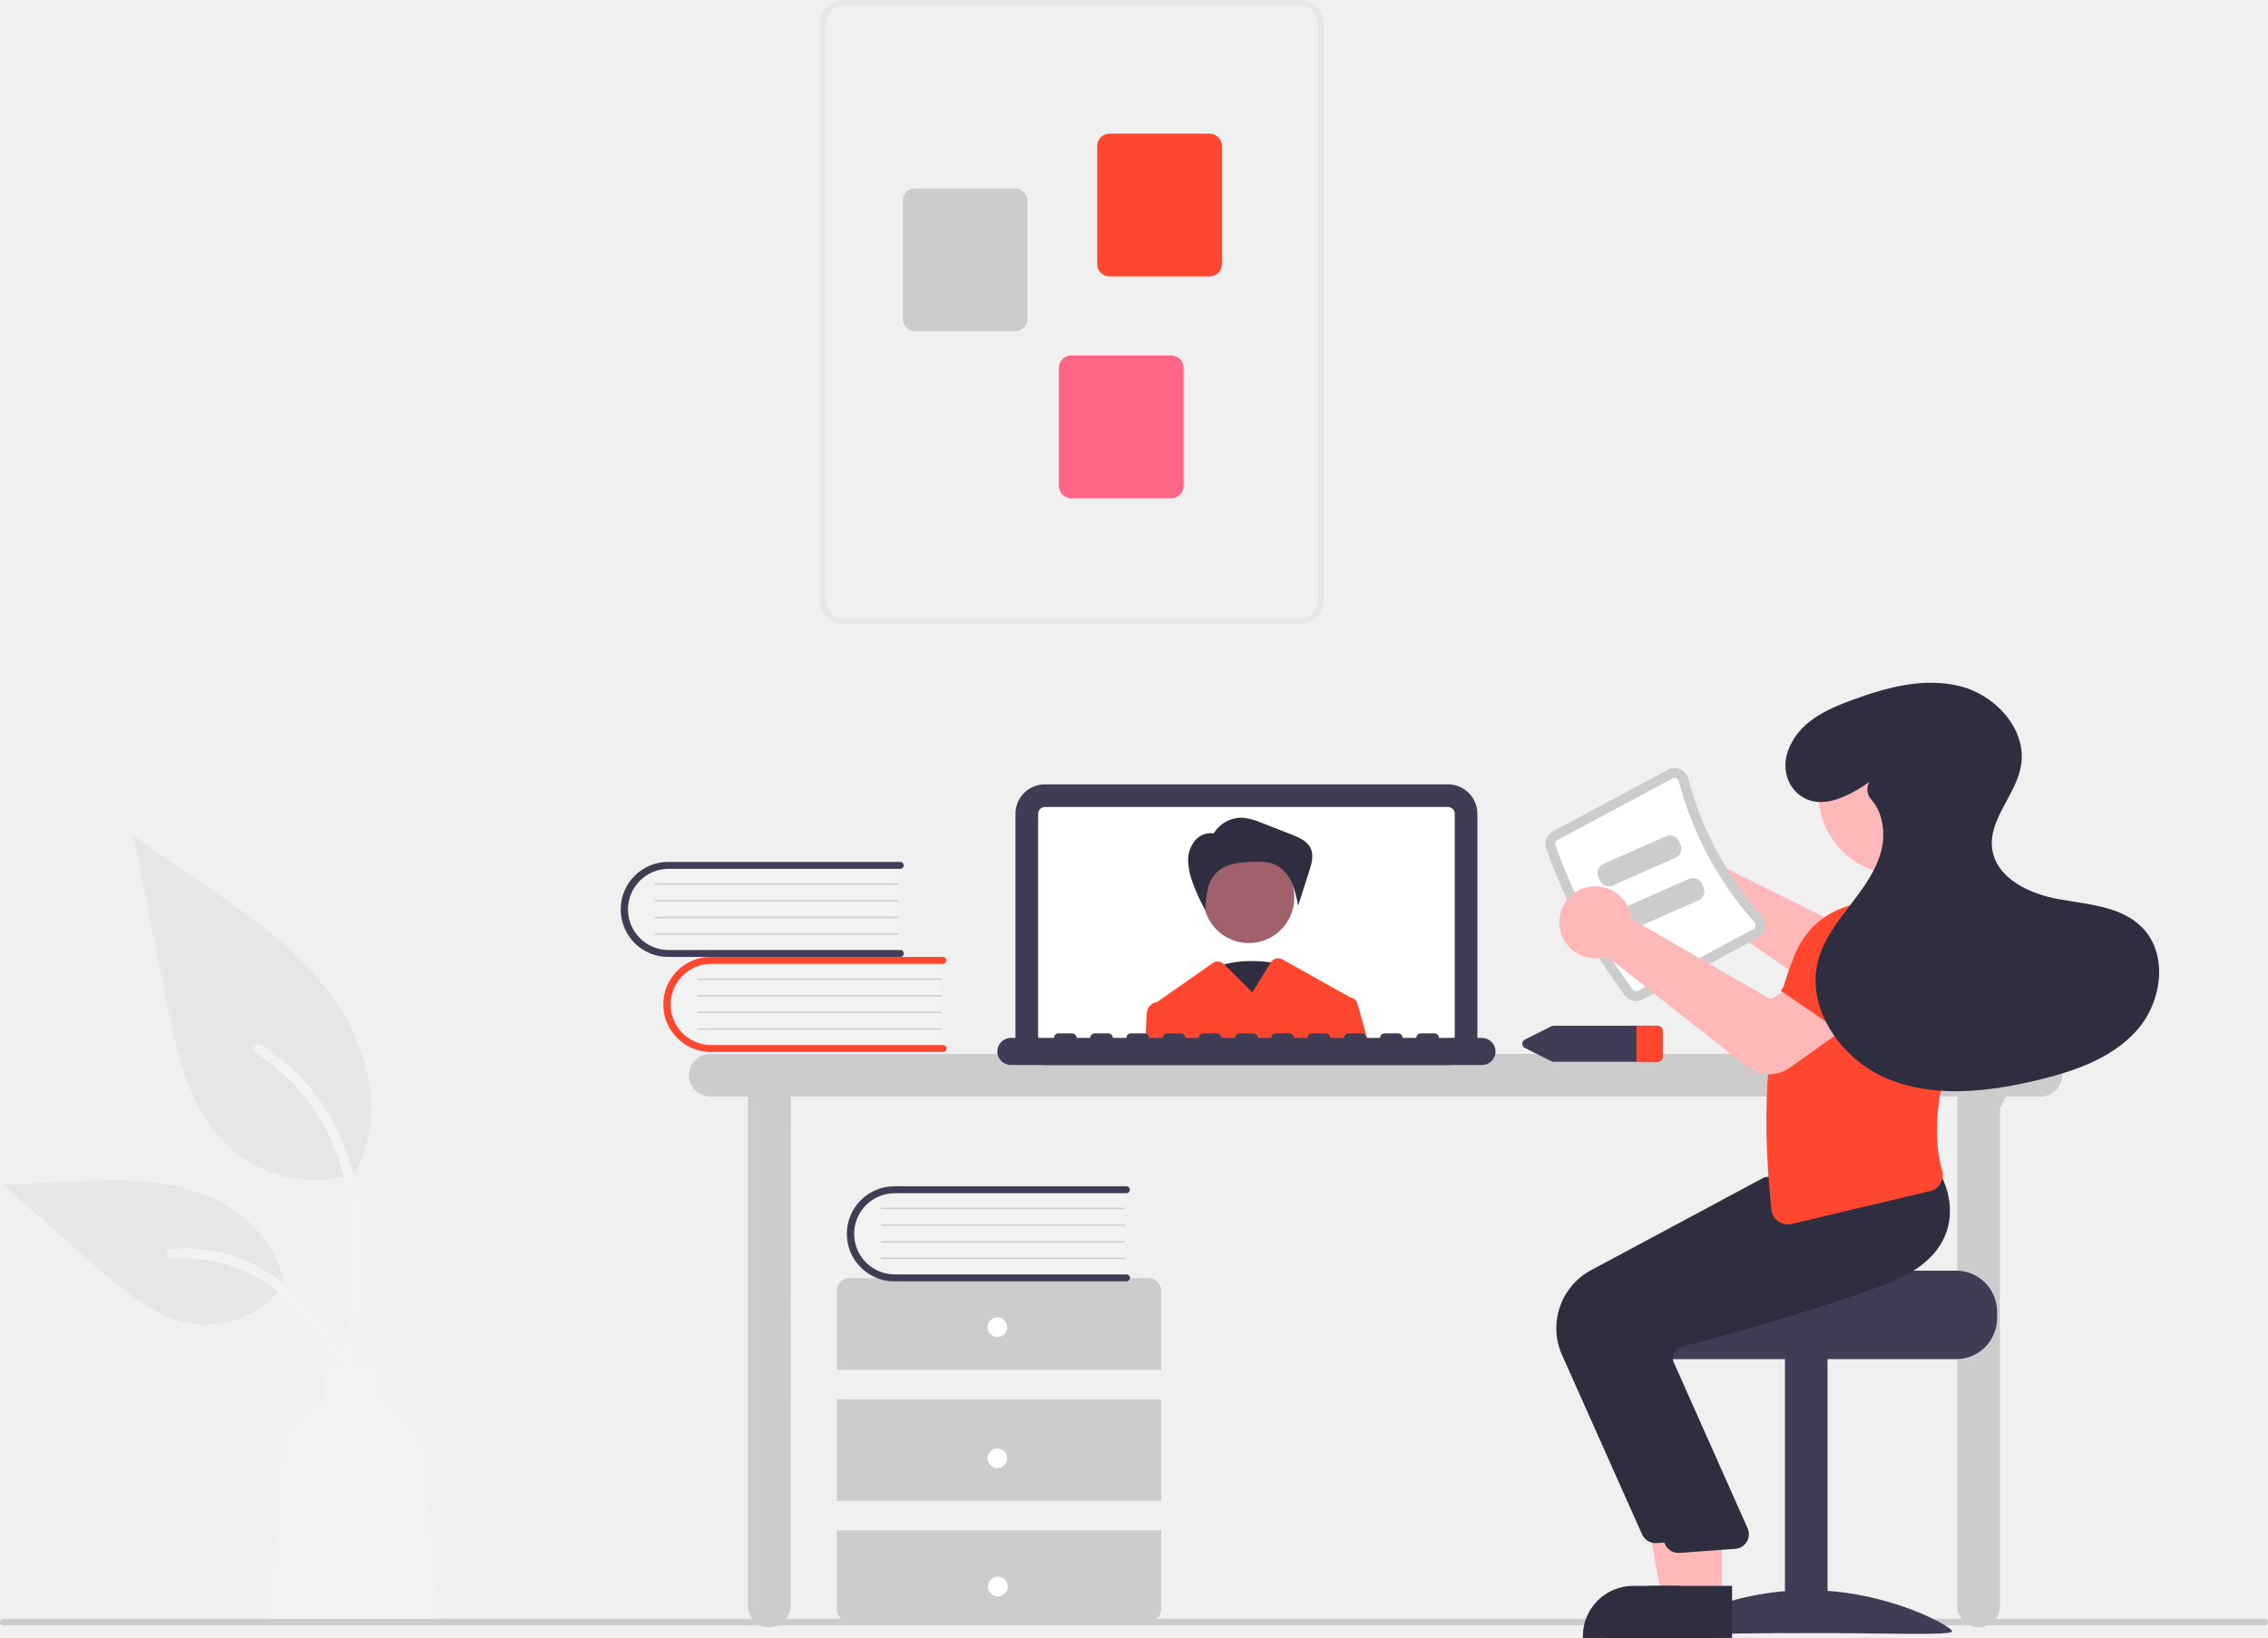
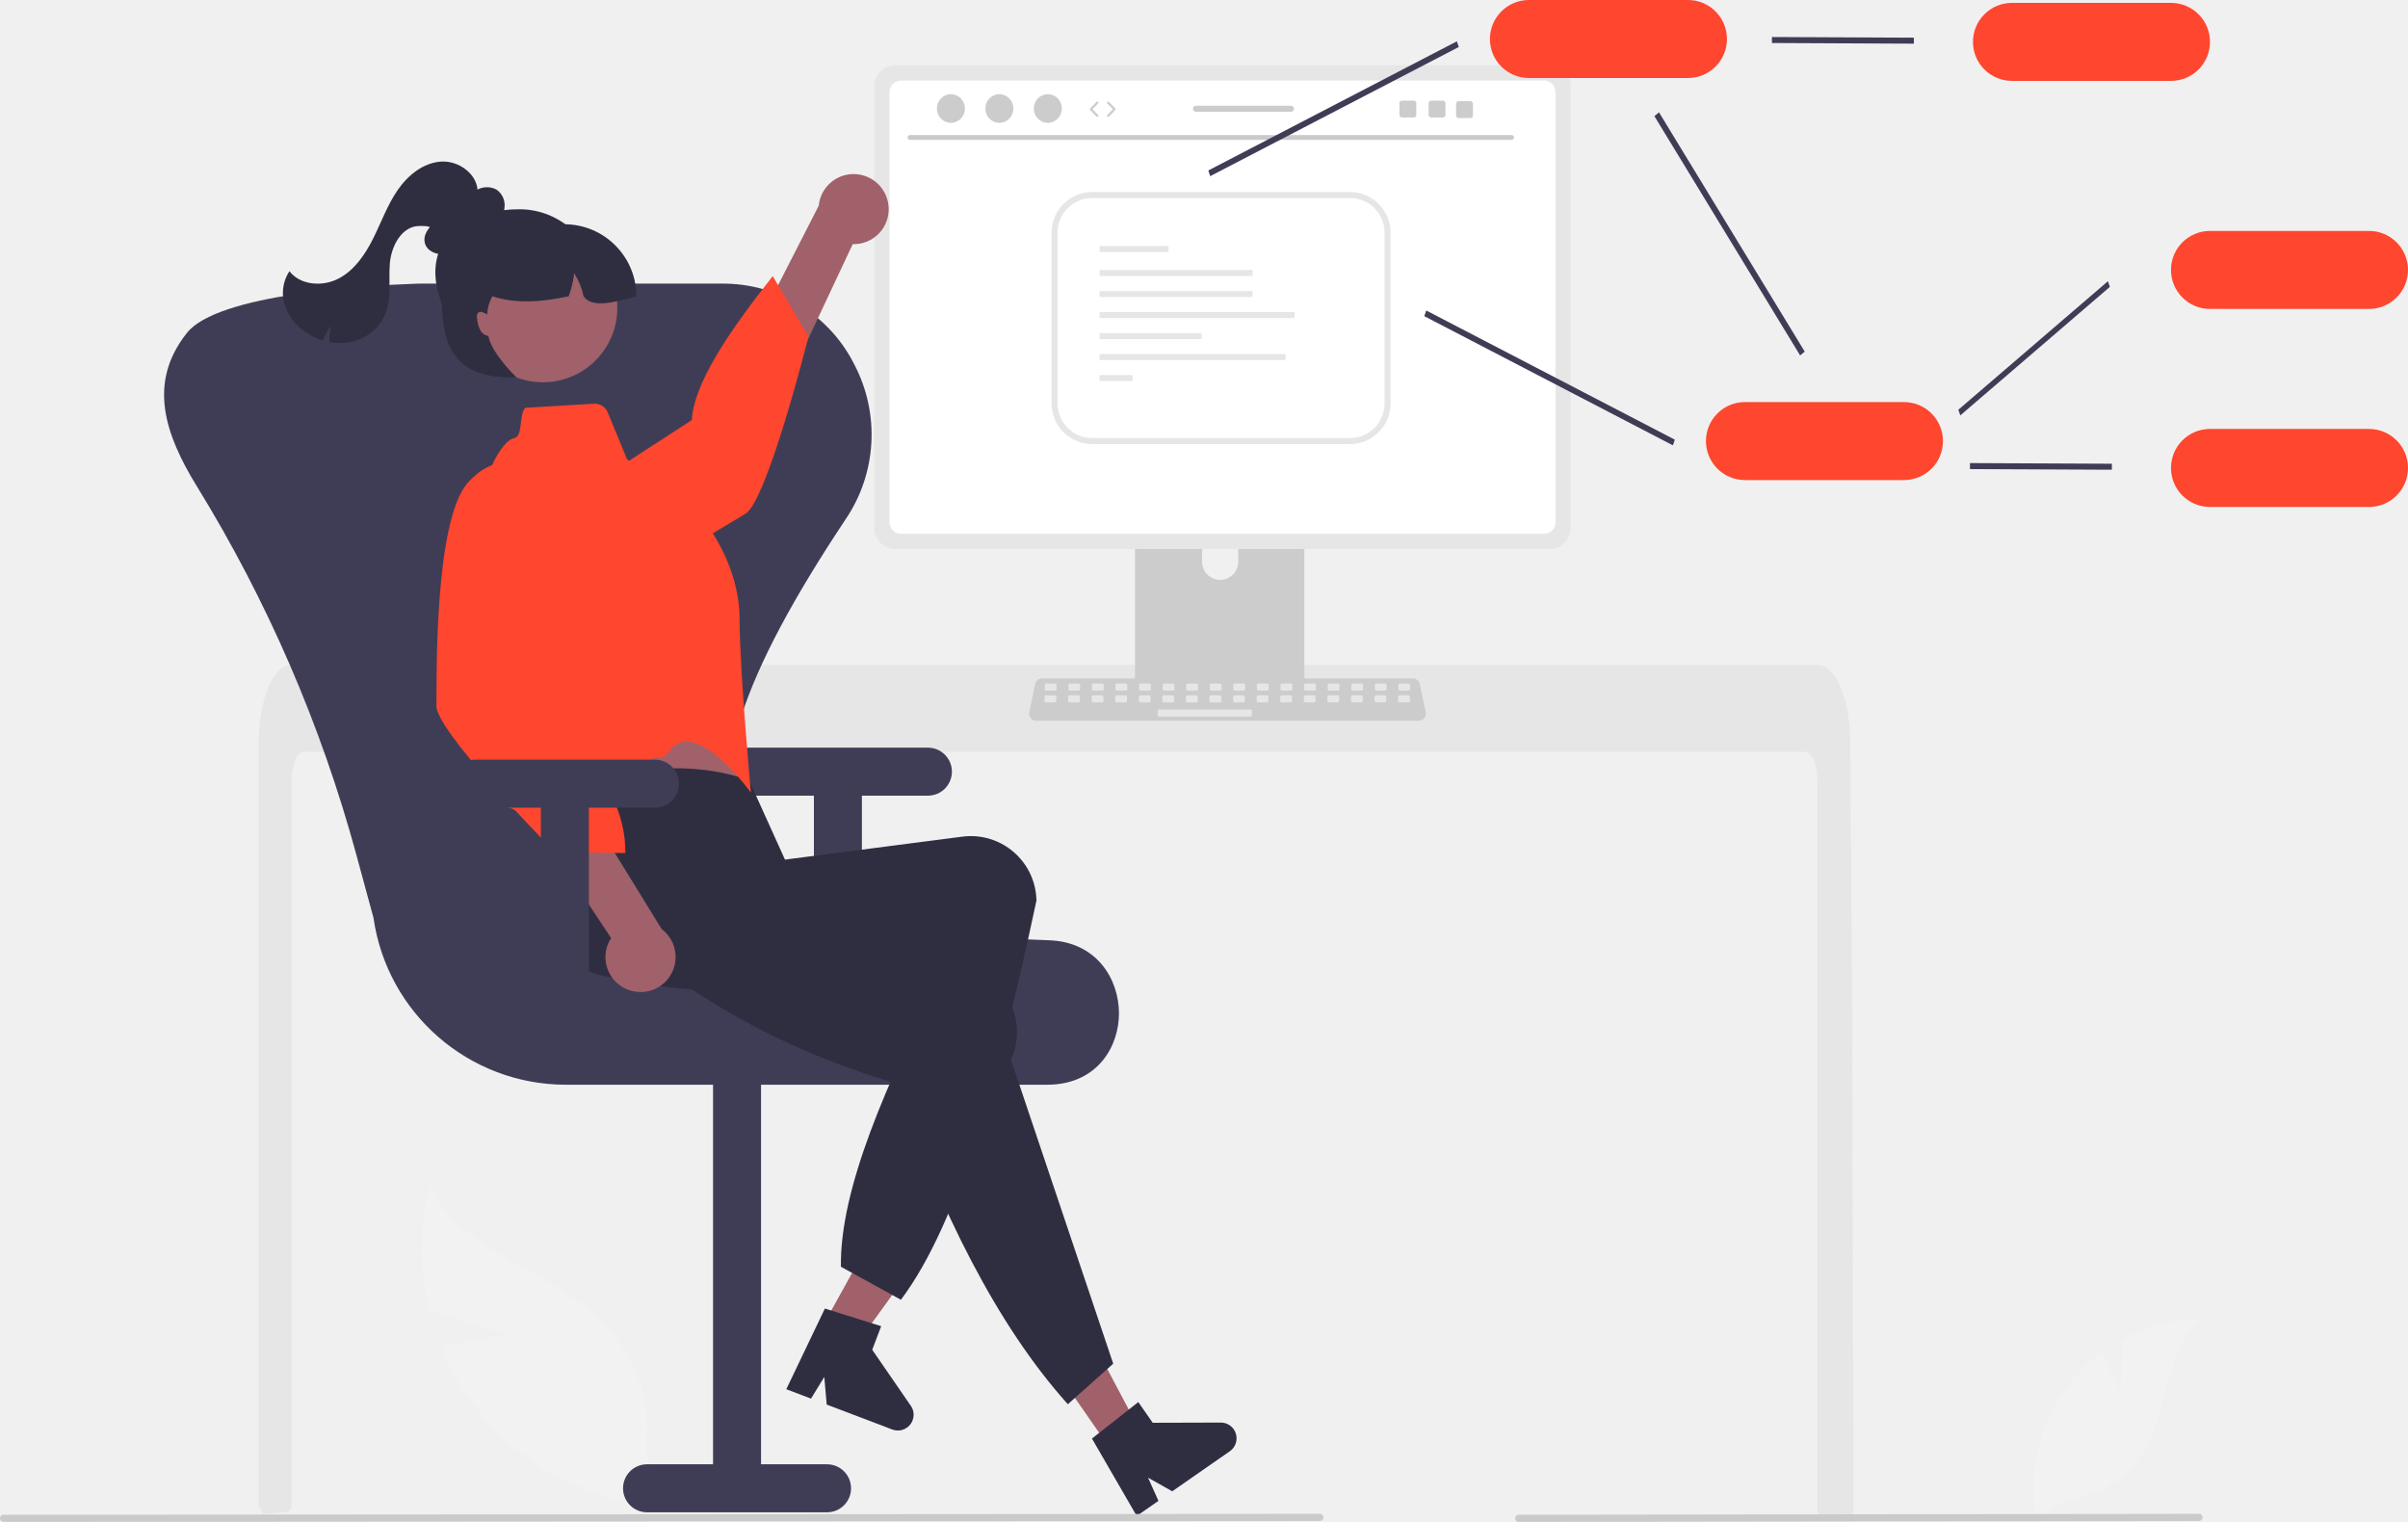
- <svg xmlns="http://www.w3.org/2000/svg" data-name="Layer 1" width="692" height="499.877" viewBox="0 0 692 499.877">
-   <path d="M945,696.105H255a1,1,0,0,1,0-2H945a1,1,0,0,1,0,2Z" transform="translate(-254 -200.0616)" fill="#ccc" />
-   <path d="M876.704,521.703h-406a6.5,6.5,0,1,0,0,13h11.5v155.5a6.5,6.5,0,0,0,13,0l.099-155.5H851.204v155.5a6.5,6.5,0,0,0,13,0V538.13l1.891-3.427h10.609a6.5,6.5,0,1,0,0-13Z" transform="translate(-254 -200.0616)" fill="#ccc" />
-   <path d="M695.794,525.105H572.812a8.992,8.992,0,0,1-8.982-8.982V448.414a8.992,8.992,0,0,1,8.982-8.982H695.794a8.992,8.992,0,0,1,8.982,8.982v67.709A8.992,8.992,0,0,1,695.794,525.105Z" transform="translate(-254 -200.0616)" fill="#3f3d56" />
-   <path d="M695.793,446.345H572.813a2.074,2.074,0,0,0-2.07,2.07v67.71a2.074,2.074,0,0,0,2.07,2.07H695.793a2.074,2.074,0,0,0,2.07-2.07v-67.71A2.074,2.074,0,0,0,695.793,446.345Z" transform="translate(-254 -200.0616)" fill="#fff" />
-   <path d="M644.792,494.283s-14.722-3.392-22.82,2.827,10.306,20.355,10.306,20.355Z" transform="translate(-254 -200.0616)" fill="#2f2e41" />
-   <circle cx="381.024" cy="273.924" r="13.887" fill="#a0616a" />
-   <path d="M624.286,454.492a9.898,9.898,0,0,1,9.126-4.856,19.397,19.397,0,0,1,5.515,1.544l9.078,3.541c2.349.916,4.922,2.039,5.941,4.345.946,2.141.24,4.613-.474,6.841l-3.397,10.593a32.246,32.246,0,0,0-1.925-6.998,10.835,10.835,0,0,0-4.704-5.364c-2.358-1.21-5.137-1.185-7.785-1.057-3.749.18-7.826.657-10.489,3.302a10.895,10.895,0,0,0-2.765,5.399,32.5,32.5,0,0,0-.58,6.112,50.669,50.669,0,0,1-3.869-8.295,20.525,20.525,0,0,1-1.438-6.715,9.444,9.444,0,0,1,2.165-6.387,6.195,6.195,0,0,1,6.231-1.961Z" transform="translate(-254 -200.0616)" fill="#2f2e41" />
-   <path d="M668.183,506.325a2.472,2.472,0,0,0-2.07-1.79.86.86,0,0,0-.1-.06L645.282,492.856a2.637,2.637,0,0,0-3.528.908l-5.67,9.18-8.54-8.54-.136-.136a2.636,2.636,0,0,0-3.376-.295l-17.038,11.931c-.03,0-.06.01-.09.01a3.633,3.633,0,0,0-3.03,3.39l-.44,8.89h68.04Z" transform="translate(-254 -200.0616)" fill="#ff462e" />
-   <path d="M706.158,516.814H693.03a1.382,1.382,0,0,0-1.382-1.382h-4.145a1.382,1.382,0,0,0-1.382,1.382h-4.145a1.382,1.382,0,0,0-1.382-1.382H676.449a1.382,1.382,0,0,0-1.382,1.382h-4.145a1.382,1.382,0,0,0-1.382-1.382h-4.145a1.382,1.382,0,0,0-1.382,1.382h-4.145A1.382,1.382,0,0,0,658.485,515.432h-4.145a1.382,1.382,0,0,0-1.382,1.382h-4.145a1.382,1.382,0,0,0-1.382-1.382H643.285a1.382,1.382,0,0,0-1.382,1.382H637.758a1.382,1.382,0,0,0-1.382-1.382h-4.145a1.382,1.382,0,0,0-1.382,1.382h-4.145a1.382,1.382,0,0,0-1.382-1.382h-4.145a1.382,1.382,0,0,0-1.382,1.382H615.649a1.382,1.382,0,0,0-1.382-1.382h-4.145a1.382,1.382,0,0,0-1.382,1.382h-4.145a1.382,1.382,0,0,0-1.382-1.382h-4.145a1.382,1.382,0,0,0-1.382,1.382h-4.145a1.382,1.382,0,0,0-1.382-1.382h-4.145a1.382,1.382,0,0,0-1.382,1.382H582.485a1.382,1.382,0,0,0-1.382-1.382H576.958a1.382,1.382,0,0,0-1.382,1.382H562.449a4.145,4.145,0,0,0,0,8.291H706.158a4.145,4.145,0,0,0,0-8.291Z" transform="translate(-254 -200.0616)" fill="#3f3d56" />
-   <path d="M541.079,492.74v27.526H472.117a13.771,13.771,0,1,1,0-27.526Z" transform="translate(-254 -200.0616)" fill="#f2f2f2" />
-   <path d="M542.773,520.054a1.059,1.059,0,0,1-1.059,1.059h-70.826a14.504,14.504,0,1,1,0-29.008h70.826a1.059,1.059,0,0,1,0,2.117h-70.826a12.387,12.387,0,0,0,0,24.773h70.826A1.059,1.059,0,0,1,542.773,520.054Z" transform="translate(-254 -200.0616)" fill="#ff462e" />
-   <path d="M541.079,499.092H466.971a.212.212,0,1,1,0-.423h74.108a.212.212,0,0,1,0,.423Z" transform="translate(-254 -200.0616)" fill="#ccc" />
-   <path d="M541.079,504.174H466.971a.212.212,0,1,1,0-.423h74.108a.212.212,0,0,1,0,.423Z" transform="translate(-254 -200.0616)" fill="#ccc" />
-   <path d="M541.079,509.255H466.971a.212.212,0,1,1,0-.423h74.108a.212.212,0,0,1,0,.423Z" transform="translate(-254 -200.0616)" fill="#ccc" />
-   <path d="M541.079,514.337H466.971a.212.212,0,1,1,0-.423h74.108a.212.212,0,0,1,0,.423Z" transform="translate(-254 -200.0616)" fill="#ccc" />
-   <path d="M528.079,463.74v27.526H459.117a13.771,13.771,0,1,1,0-27.526Z" transform="translate(-254 -200.0616)" fill="#f2f2f2" />
-   <path d="M529.773,491.054a1.059,1.059,0,0,1-1.059,1.059h-70.826a14.504,14.504,0,1,1,0-29.008h70.826a1.059,1.059,0,0,1,0,2.117h-70.826a12.387,12.387,0,0,0,0,24.773h70.826A1.059,1.059,0,0,1,529.773,491.054Z" transform="translate(-254 -200.0616)" fill="#3f3d56" />
-   <path d="M528.079,470.092H453.971a.212.212,0,1,1,0-.423h74.108a.212.212,0,0,1,0,.423Z" transform="translate(-254 -200.0616)" fill="#ccc" />
-   <path d="M528.079,475.174H453.971a.212.212,0,1,1,0-.423h74.108a.212.212,0,0,1,0,.423Z" transform="translate(-254 -200.0616)" fill="#ccc" />
-   <path d="M528.079,480.255H453.971a.212.212,0,1,1,0-.423h74.108a.212.212,0,0,1,0,.423Z" transform="translate(-254 -200.0616)" fill="#ccc" />
-   <path d="M528.079,485.337H453.971a.212.212,0,1,1,0-.423h74.108a.212.212,0,0,1,0,.423Z" transform="translate(-254 -200.0616)" fill="#ccc" />
-   <path d="M608.303,618.105v-24a4,4,0,0,0-4-4h-91a4,4,0,0,0-4,4v24Z" transform="translate(-254 -200.0616)" fill="#ccc" />
-   <rect x="255.303" y="427.043" width="99" height="31" fill="#ccc" />
-   <path d="M509.303,667.105v24a4,4,0,0,0,4,4h91a4,4,0,0,0,4-4v-24Z" transform="translate(-254 -200.0616)" fill="#ccc" />
-   <circle cx="304.303" cy="405.043" r="3" fill="#fff" />
-   <circle cx="304.303" cy="445.043" r="3" fill="#fff" />
-   <circle cx="304.464" cy="484.196" r="3" fill="#fff" />
-   <path d="M597.079,562.74v27.526H528.117a13.771,13.771,0,1,1,0-27.526Z" transform="translate(-254 -200.0616)" fill="#f2f2f2" />
-   <path d="M598.773,590.054a1.059,1.059,0,0,1-1.059,1.059h-70.826a14.504,14.504,0,1,1,0-29.008h70.826a1.059,1.059,0,0,1,0,2.117h-70.826a12.387,12.387,0,0,0,0,24.773h70.826A1.059,1.059,0,0,1,598.773,590.054Z" transform="translate(-254 -200.0616)" fill="#3f3d56" />
-   <path d="M597.079,569.092H522.971a.212.212,0,1,1,0-.423h74.108a.212.212,0,0,1,0,.423Z" transform="translate(-254 -200.0616)" fill="#ccc" />
-   <path d="M597.079,574.174H522.971a.212.212,0,1,1,0-.423h74.108a.212.212,0,0,1,0,.423Z" transform="translate(-254 -200.0616)" fill="#ccc" />
-   <path d="M597.079,579.255H522.971a.212.212,0,1,1,0-.423h74.108a.212.212,0,0,1,0,.423Z" transform="translate(-254 -200.0616)" fill="#ccc" />
-   <path d="M597.079,584.337H522.971a.212.212,0,1,1,0-.423h74.108a.212.212,0,0,1,0,.423Z" transform="translate(-254 -200.0616)" fill="#ccc" />
-   <path d="M504.11,383.083v-175.5a7.53,7.53,0,0,1,7.521-7.521H650.36a7.53,7.53,0,0,1,7.521,7.521v175.5a7.53,7.53,0,0,1-7.521,7.521H511.632A7.53,7.53,0,0,1,504.11,383.083Zm7.521-181.35a5.857,5.857,0,0,0-5.85,5.85v175.5a5.857,5.857,0,0,0,5.85,5.85H650.36a5.857,5.857,0,0,0,5.85-5.85v-175.5a5.857,5.857,0,0,0-5.85-5.85Z" transform="translate(-254 -200.0616)" fill="#e6e6e6" />
-   <path d="M588.775,280.659V244.624a3.765,3.765,0,0,1,3.761-3.761h30.537a3.765,3.765,0,0,1,3.761,3.761v36.036a3.765,3.765,0,0,1-3.761,3.761h-30.537A3.765,3.765,0,0,1,588.775,280.659Z" transform="translate(-254 -200.0616)" fill="#ff462e" />
-   <path d="M529.44,297.374V261.338a3.765,3.765,0,0,1,3.761-3.761h30.537a3.765,3.765,0,0,1,3.761,3.761v36.036a3.765,3.765,0,0,1-3.761,3.761h-30.537A3.765,3.765,0,0,1,529.44,297.374Z" transform="translate(-254 -200.0616)" fill="#ccc" />
-   <path d="M577.075,348.352V312.317a3.765,3.765,0,0,1,3.761-3.761h30.537a3.765,3.765,0,0,1,3.761,3.761v36.036a3.765,3.765,0,0,1-3.761,3.761h-30.537A3.765,3.765,0,0,1,577.075,348.352Z" transform="translate(-254 -200.0616)" fill="#ff6584" />
-   <path d="M759.563,513.105H728.143a1.941,1.941,0,0,0-.86.2l-7.93,3.97a1.445,1.445,0,0,0,0,2.66l7.93,3.97a1.941,1.941,0,0,0,.86.2h31.42a1.649,1.649,0,0,0,1.74-1.53v-7.94A1.649,1.649,0,0,0,759.563,513.105Z" transform="translate(-254 -200.0616)" fill="#3f3d56" />
-   <path d="M761.303,514.635v7.94a1.649,1.649,0,0,1-1.74,1.53h-6.26v-11h6.26A1.649,1.649,0,0,1,761.303,514.635Z" transform="translate(-254 -200.0616)" fill="#ff462e" />
-   <path d="M759.327,453.705a11.003,11.003,0,0,1,14.89,6.915,10.588,10.588,0,0,1,.32,1.435l43.938,21.788,10.168-6.739,12.652,14.565L825.769,504.279a11.149,11.149,0,0,1-13.301.513l-44.579-30.828a10.511,10.511,0,0,1-1.015.37,11.003,11.003,0,0,1-14.01-8.561,10.708,10.708,0,0,1-.163-1.34A11.036,11.036,0,0,1,759.327,453.705Z" transform="translate(-254 -200.0616)" fill="#ffb8b8" />
-   <path d="M850.841,587.853H802.831c0,1.38-49.48,2.5-49.48,2.5a12.86,12.86,0,0,0-2.11,2,12.41,12.41,0,0,0-2.9,8v2a12.505,12.505,0,0,0,12.5,12.5h90a12.511,12.511,0,0,0,12.5-12.5v-2A12.517,12.517,0,0,0,850.841,587.853Z" transform="translate(-254 -200.0616)" fill="#3f3d56" />
-   <rect x="798.617" y="614.357" width="13" height="84" transform="translate(1356.235 1112.652) rotate(-180)" fill="#3f3d56" />
-   <path d="M761.617,697.9c0,1.405,19.699.543,44,.543s44,.861,44-.543-19.699-12.543-44-12.543S761.617,696.495,761.617,697.9Z" transform="translate(-254 -200.0616)" fill="#3f3d56" />
-   <polygon points="519.353 487.993 507.094 487.992 501.261 456.195 519.355 456.196 519.353 487.993" fill="#ffb8b8" />
-   <path d="M776.48,699.938l-39.531-.001v-.5a15.386,15.386,0,0,1,15.386-15.386h.001l24.144.001Z" transform="translate(-254 -200.0616)" fill="#2f2e41" />
-   <path d="M755.017,668.337,730.576,613.529a20.086,20.086,0,0,1,8.819-25.784l53.013-28.428,24.191-2.058,22.315-2.028.161.272c.206.348,5.004,8.635,1.76,17.722-2.46,6.893-8.859,12.276-19.019,16.002-23.714,8.695-51.109,16.127-61.786,18.918a3.451,3.451,0,0,0-2.211,1.76,3.498,3.498,0,0,0-.196,2.799l22.707,51.015a4.5,4.5,0,0,1-3.809,6.029L759.553,670.983q-.216.021-.43.021A4.497,4.497,0,0,1,755.017,668.337Z" transform="translate(-254 -200.0616)" fill="#2f2e41" />
-   <polygon points="525.353 487.993 513.094 487.992 507.261 456.195 525.355 456.196 525.353 487.993" fill="#ffb8b8" />
-   <path d="M782.48,699.938l-39.531-.001v-.5a15.386,15.386,0,0,1,15.386-15.386h.001l24.144.001Z" transform="translate(-254 -200.0616)" fill="#2f2e41" />
-   <path d="M762.017,671.337,737.576,616.529a20.086,20.086,0,0,1,8.819-25.784l53.013-28.428,24.191-2.058,22.315-2.028.161.272c.206.348,5.004,8.635,1.76,17.722-2.46,6.893-8.859,12.276-19.019,16.002-23.714,8.695-51.109,16.127-61.786,18.918a3.451,3.451,0,0,0-2.211,1.76,3.498,3.498,0,0,0-.196,2.799l22.707,51.015a4.5,4.5,0,0,1-3.809,6.029L766.553,673.983q-.216.021-.43.021A4.497,4.497,0,0,1,762.017,671.337Z" transform="translate(-254 -200.0616)" fill="#2f2e41" />
-   <path d="M749.835,503.906a167.506,167.506,0,0,1-24.075-44.932,4.303,4.303,0,0,1,2.032-5.179l35.145-18.832a4.247,4.247,0,0,1,3.726-.151,4.319,4.319,0,0,1,2.461,2.884,102.328,102.328,0,0,0,22.446,41.891,4.318,4.318,0,0,1,1.038,3.647,4.247,4.247,0,0,1-2.189,3.018L755.272,505.083A4.303,4.303,0,0,1,749.835,503.906Z" transform="translate(-254 -200.0616)" fill="#ccc" />
-   <path d="M752.233,502.104a1.299,1.299,0,0,0,1.622.335l35.146-18.832a1.246,1.246,0,0,0,.653-.897,1.318,1.318,0,0,0-.325-1.128,105.34,105.34,0,0,1-23.107-43.125,1.319,1.319,0,0,0-.758-.895,1.247,1.247,0,0,0-1.11.046L729.208,456.439a1.298,1.298,0,0,0-.62,1.537,164.507,164.507,0,0,0,23.645,44.127Z" transform="translate(-254 -200.0616)" fill="#fff" />
-   <path d="M866.593,498.883l-27.525,10.459-6.72-18.667a11.168,11.168,0,0,1,5.002-13.499l0,0a11.168,11.168,0,0,1,14.262,2.784Z" transform="translate(-254 -200.0616)" fill="#ff462e" />
-   <path d="M796.583,572.843a4.999,4.999,0,0,1-2.083-3.549c-3.525-32.91-1.07-58.664,7.506-78.735a24.992,24.992,0,0,1,16.567-14.18l22.25-1.123.115.056A26.005,26.005,0,0,1,855.156,502.9c-7.156,18.863-13.148,38.503-8.579,54.346a5.122,5.122,0,0,1-.484,3.983,4.884,4.884,0,0,1-3.116,2.309L800.599,573.62a4.964,4.964,0,0,1-4.017-.777Z" transform="translate(-254 -200.0616)" fill="#ff462e" />
-   <circle cx="579.396" cy="242.323" r="24.561" fill="#ffb8b8" />
-   <path d="M765.243,461.838l-19.142,8.45a3.003,3.003,0,0,1-3.956-1.533l-.473-1.073a3.003,3.003,0,0,1,1.533-3.956l19.142-8.45a3.003,3.003,0,0,1,3.956,1.533l.473,1.073A3.003,3.003,0,0,1,765.243,461.838Z" transform="translate(-254 -200.0616)" fill="#ccc" />
-   <path d="M772.243,474.838l-19.142,8.45a3.003,3.003,0,0,1-3.956-1.533l-.473-1.073a3.003,3.003,0,0,1,1.533-3.956l19.142-8.45a3.003,3.003,0,0,1,3.956,1.533l.473,1.073A3.003,3.003,0,0,1,772.243,474.838Z" transform="translate(-254 -200.0616)" fill="#ccc" />
-   <path d="M787.005,525.615l-42.674-33.666a10.517,10.517,0,0,1-1.036.306,11.027,11.027,0,0,1-8.818-1.691,10.913,10.913,0,0,1-4.626-7.733,11.023,11.023,0,0,1,7.209-11.638,11.004,11.004,0,0,1,14.426,7.837,10.571,10.571,0,0,1,.229,1.452L794.196,504.989l10.572-6.086,11.711,15.332-16.414,11.699a10.942,10.942,0,0,1-13.06-.318Z" transform="translate(-254 -200.0616)" fill="#ffb8b8" />
-   <path d="M821.686,519.009l-24.349-16.557,11.443-16.207a11.168,11.168,0,0,1,13.929-3.64l0,0a11.168,11.168,0,0,1,5.894,13.283Z" transform="translate(-254 -200.0616)" fill="#ff462e" />
-   <path d="M824.391,438.727c-6.313,4.321-14.601,8.762-21.049,4.161-4.234-3.021-5.567-8.615-3.851-13.525,3.087-8.829,11.569-12.715,19.681-15.695,10.544-3.873,22.026-6.954,32.911-4.181s20.506,13.313,18.541,24.373c-1.58,8.894-9.97,16.295-8.779,25.25,1.199,9.012,11.334,13.756,20.281,15.367s18.96,2.128,25.391,8.555c8.203,8.199,6.155,22.853-1.564,31.51s-19.367,12.58-30.654,15.248c-14.955,3.534-31.129,5.392-45.332-.474s-25.256-21.654-21.141-36.46c1.738-6.254,5.832-11.539,9.789-16.685s7.963-10.526,9.472-16.839c1.258-5.261.327-11.369-3.162-15.315a4.437,4.437,0,0,1-.594-5.186Z" transform="translate(-254 -200.0616)" fill="#2f2e41" />
-   <path d="M363.072,558.06a39.063,39.063,0,0,1-37.721-6.645c-13.212-11.089-17.354-29.359-20.725-46.275q-4.985-25.018-9.969-50.036l20.872,14.371c15.01,10.335,30.357,21.001,40.75,35.971s14.929,35.405,6.579,51.603" transform="translate(-254 -200.0616)" fill="#e6e6e6" />
-   <path d="M361.288,618.639c2.112-15.387,4.285-30.973,2.803-46.525-1.316-13.812-5.53-27.303-14.109-38.364A63.82,63.82,0,0,0,333.608,518.912c-1.637-1.034-3.144,1.561-1.514,2.59A60.672,60.672,0,0,1,356.093,550.459c5.225,13.289,6.064,27.776,5.164,41.893-.544,8.537-1.698,17.019-2.861,25.489a1.554,1.554,0,0,0,1.048,1.845,1.509,1.509,0,0,0,1.845-1.048Z" transform="translate(-254 -200.0616)" fill="#f2f2f2" />
-   <path d="M340.941,591.41a28.755,28.755,0,0,1-25.055,12.931c-12.683-.602-23.257-9.454-32.775-17.858l-28.153-24.857,18.633-.892c13.4-.641,27.145-1.239,39.908,2.893s24.533,14.077,26.867,27.287" transform="translate(-254 -200.0616)" fill="#e6e6e6" />
-   <path d="M367.258,627.484c-10.168-17.991-21.961-37.986-43.035-44.377a48.022,48.022,0,0,0-18.101-1.869c-1.922.166-1.442,3.128.476,2.963a44.614,44.614,0,0,1,28.886,7.642c8.145,5.544,14.487,13.252,19.854,21.425,3.288,5.007,6.233,10.226,9.178,15.438.941,1.666,3.693.463,2.74-1.222Z" transform="translate(-254 -200.0616)" fill="#f2f2f2" />
-   <path d="M383.55,646.421A21.774,21.774,0,0,0,370.207,628.184v-10.401H352.762v10.729a21.763,21.763,0,0,0-12.616,17.909l-4.102,47.684h51.608Z" transform="translate(-254 -200.0616)" fill="#f2f2f2" />
+ <svg xmlns="http://www.w3.org/2000/svg" width="802.611" height="507.219" viewBox="0 0 802.611 507.219">
+   <path d="M706.756,463.869l.782-17.576c8.149-4.356,17.238-6.656,26.477-6.702-12.717,10.397-11.127,30.438-19.749,44.419-5.515,8.791-14.728,14.597-25.038,15.779l-10.642,6.516c-2.955-16.475,1.452-33.417,12.06-46.364,2.976-3.56,6.389-6.73,10.157-9.438,2.549,6.72,5.954,13.366,5.954,13.366Z" fill="#f2f2f2" />
+   <path d="M168.805,444.609l-25.68-7.775c-3.368-13.683-3.345-27.982,.067-41.654,10.575,22.709,40.792,27.909,58.207,45.916,10.915,11.461,16.026,27.264,13.888,42.946l5.621,18.181c-25.46-1.838-48.839-14.732-63.977-35.285-4.14-5.739-7.54-11.976-10.122-18.565,10.892-1.235,21.996-3.764,21.996-3.764Z" fill="#f2f2f2" />
+   <path d="M617.773,503.43c-.004,.532-.215,1.042-.59,1.42-.374,.373-.882,.582-1.41,.58h-8.04c-1.101,.004-1.996-.885-2-1.986v-243.154c0-5.36-1.8-9.71-4.01-9.72H101.233c-2.22,.01-4.01,4.36-4.02,9.72v241.65c-.003,1.029-.785,1.889-1.81,1.99-1.62,.16-3.24,.3-4.85,.43-.04,0-.08,.01-.12,.01-.88,.08-1.76,.14-2.64,.21h-.01c-.46-.83-.9-1.68-1.35-2.53-.144-.289-.22-.607-.22-.93V247.68c0-1.48,.06-2.97,.16-4.44,.143-2.019,.393-4.028,.75-6.02,1.69-9.29,5.51-15.58,9.85-15.6h509c.633,.004,1.259,.137,1.84,.39,.853,.377,1.624,.917,2.27,1.59,.877,.912,1.627,1.938,2.23,3.05,2.14,3.77,3.67,9.39,4.21,15.93,0,.06,.01,.12,.01,.18,.14,1.62,.21,3.27,.2,4.92l.14,21.43,.09,12.78,.27,40.1,.1,14.24,.44,167.2Z" fill="#e6e6e6" />
+   <path d="M432.024,147.486h-51.006c-1.503,.002-2.719,1.222-2.717,2.724v80.574h56.447v-80.574c.001-1.504-1.218-2.724-2.721-2.724h-.003Zm-25.331,45.781c-3.32-.015-6.007-2.703-6.023-6.023v-9.293c0-3.326,2.697-6.023,6.023-6.023s6.023,2.697,6.023,6.023v9.293c-.015,3.32-2.703,6.007-6.023,6.023Z" fill="#ccc" />
+   <path d="M378.126,228.207v7.774c.002,.839,.681,1.518,1.52,1.52h53.758c.838-.004,1.516-.682,1.52-1.52v-7.774h-56.797Z" fill="#3f3d56" />
+   <path d="M516.484,21.742h-218.029c-3.9,.006-7.06,3.166-7.066,7.066V175.935c.004,3.901,3.165,7.063,7.066,7.066h218.029c3.901-.004,7.063-3.165,7.066-7.066V28.808c-.006-3.9-3.166-7.06-7.066-7.066Z" fill="#e6e6e6" />
+   <path d="M514.664,26.846h-214.388c-2.088,.005-3.779,1.699-3.779,3.787V174.113c.004,2.086,1.693,3.776,3.779,3.779h214.388c2.086-.004,3.776-1.693,3.779-3.779V30.633c-0-2.088-1.691-3.782-3.779-3.787Z" fill="#fff" />
+   <path d="M472.905,240.206h-127.549c-1.296,0-2.346-1.051-2.346-2.346,0-.162,.017-.324,.05-.483l1.979-9.4c.232-1.083,1.188-1.859,2.296-1.863h123.591c1.108,.004,2.064,.779,2.296,1.863l1.979,9.4c.267,1.268-.545,2.512-1.813,2.779-.159,.033-.321,.05-.483,.05Z" fill="#ccc" />
+   <rect x="348.241" y="227.806" width="3.928" height="2.357" rx=".488" ry=".488" fill="#e6e6e6" />
+   <rect x="356.098" y="227.806" width="3.928" height="2.357" rx=".488" ry=".488" fill="#e6e6e6" />
+   <rect x="363.954" y="227.806" width="3.928" height="2.357" rx=".488" ry=".488" fill="#e6e6e6" />
+   <rect x="371.811" y="227.806" width="3.928" height="2.357" rx=".488" ry=".488" fill="#e6e6e6" />
+   <rect x="379.668" y="227.806" width="3.928" height="2.357" rx=".488" ry=".488" fill="#e6e6e6" />
+   <rect x="387.525" y="227.806" width="3.928" height="2.357" rx=".488" ry=".488" fill="#e6e6e6" />
+   <rect x="395.382" y="227.806" width="3.928" height="2.357" rx=".488" ry=".488" fill="#e6e6e6" />
+   <rect x="403.238" y="227.806" width="3.928" height="2.357" rx=".488" ry=".488" fill="#e6e6e6" />
+   <rect x="411.095" y="227.806" width="3.928" height="2.357" rx=".488" ry=".488" fill="#e6e6e6" />
+   <rect x="418.952" y="227.806" width="3.928" height="2.357" rx=".488" ry=".488" fill="#e6e6e6" />
+   <rect x="426.809" y="227.806" width="3.928" height="2.357" rx=".488" ry=".488" fill="#e6e6e6" />
+   <rect x="434.665" y="227.806" width="3.928" height="2.357" rx=".488" ry=".488" fill="#e6e6e6" />
+   <rect x="442.522" y="227.806" width="3.928" height="2.357" rx=".488" ry=".488" fill="#e6e6e6" />
+   <rect x="450.379" y="227.806" width="3.928" height="2.357" rx=".488" ry=".488" fill="#e6e6e6" />
+   <rect x="458.236" y="227.806" width="3.928" height="2.357" rx=".488" ry=".488" fill="#e6e6e6" />
+   <rect x="466.092" y="227.806" width="3.928" height="2.357" rx=".488" ry=".488" fill="#e6e6e6" />
+   <rect x="348.148" y="231.735" width="3.928" height="2.357" rx=".488" ry=".488" fill="#e6e6e6" />
+   <rect x="356.005" y="231.735" width="3.928" height="2.357" rx=".488" ry=".488" fill="#e6e6e6" />
+   <rect x="363.862" y="231.735" width="3.928" height="2.357" rx=".488" ry=".488" fill="#e6e6e6" />
+   <rect x="371.718" y="231.735" width="3.928" height="2.357" rx=".488" ry=".488" fill="#e6e6e6" />
+   <rect x="379.575" y="231.735" width="3.928" height="2.357" rx=".488" ry=".488" fill="#e6e6e6" />
+   <rect x="387.432" y="231.735" width="3.928" height="2.357" rx=".488" ry=".488" fill="#e6e6e6" />
+   <rect x="395.289" y="231.735" width="3.928" height="2.357" rx=".488" ry=".488" fill="#e6e6e6" />
+   <rect x="403.145" y="231.735" width="3.928" height="2.357" rx=".488" ry=".488" fill="#e6e6e6" />
+   <rect x="411.002" y="231.735" width="3.928" height="2.357" rx=".488" ry=".488" fill="#e6e6e6" />
+   <rect x="418.859" y="231.735" width="3.928" height="2.357" rx=".488" ry=".488" fill="#e6e6e6" />
+   <rect x="426.716" y="231.735" width="3.928" height="2.357" rx=".488" ry=".488" fill="#e6e6e6" />
+   <rect x="434.572" y="231.735" width="3.928" height="2.357" rx=".488" ry=".488" fill="#e6e6e6" />
+   <rect x="442.429" y="231.735" width="3.928" height="2.357" rx=".488" ry=".488" fill="#e6e6e6" />
+   <rect x="450.286" y="231.735" width="3.928" height="2.357" rx=".488" ry=".488" fill="#e6e6e6" />
+   <rect x="458.143" y="231.735" width="3.928" height="2.357" rx=".488" ry=".488" fill="#e6e6e6" />
+   <rect x="466" y="231.735" width="3.928" height="2.357" rx=".488" ry=".488" fill="#e6e6e6" />
+   <rect x="385.861" y="236.449" width="31.427" height="2.357" rx=".488" ry=".488" fill="#e6e6e6" />
+   <path d="M503.887,46.614h-200.602c-.441-.01-.79-.375-.78-.815,.009-.427,.353-.771,.78-.78h200.602c.441,.01,.79,.375,.78,.815-.009,.427-.353,.771-.78,.78Z" fill="#cacaca" />
+   <ellipse cx="316.941" cy="36.166" rx="4.675" ry="4.779" fill="#ccc" />
+   <ellipse cx="333.092" cy="36.166" rx="4.675" ry="4.779" fill="#ccc" />
+   <ellipse cx="349.242" cy="36.166" rx="4.675" ry="4.779" fill="#ccc" />
+   <polygon points="403.381 58.71 402.733 56.817 485.591 13.765 486.238 15.658 403.381 58.71" fill="#3f3d56" />
+   <polygon points="653.381 138.452 652.733 136.559 702.591 93.725 703.238 95.617 653.381 138.452" fill="#3f3d56" />
+   <polygon points="557.591 148.423 474.733 105.371 475.381 103.478 558.238 146.53 557.591 148.423" fill="#3f3d56" />
+   <polygon points="600.006 118.465 551.431 38.719 552.966 37.436 601.54 117.182 600.006 118.465" fill="#3f3d56" />
+   <polygon points="637.914 14.554 590.607 14.336 590.607 12.336 637.914 12.554 637.914 14.554" fill="#3f3d56" />
+   <path d="M723.611,26.959h-53c-7.18,0-13-5.82-13-13s5.82-13,13-13h53c7.18,0,13,5.82,13,13s-5.82,13-13,13h0Z" fill="#ff462e" />
+   <path d="M789.611,102.959h-53c-7.18,0-13-5.82-13-13s5.82-13,13-13h53c7.18,0,13,5.82,13,13s-5.82,13-13,13Z" fill="#ff462e" />
+   <polygon points="703.914 156.553 656.607 156.336 656.607 154.336 703.914 154.553 703.914 156.553" fill="#3f3d56" />
+   <path d="M789.611,168.959h-53c-7.18,0-13-5.82-13-13s5.82-13,13-13h53c7.18,0,13,5.82,13,13s-5.82,13-13,13Z" fill="#ff462e" />
+   <path d="M634.611,160h-53c-7.18,0-13-5.82-13-13s5.82-13,13-13h53c7.18,0,13,5.82,13,13s-5.82,13-13,13Z" fill="#ff462e" />
+   <path d="M562.611,26h-53c-7.18,0-13-5.82-13-13s5.82-13,13-13h53c7.18,0,13,5.82,13,13s-5.82,13-13,13Z" fill="#ff462e" />
+   <path d="M309.283,249.18h-60c-4.418,0-8,3.582-8,8s3.582,8,8,8h22v62h16v-62h22c4.418,0,8-3.582,8-8s-3.582-8-8-8Z" fill="#3f3d56" />
+   <path d="M348.884,361.517H188.401c-32.159-.118-59.366-23.8-63.916-55.636l-5.681-20.896c-11.758-43.3-29.667-84.69-53.181-122.903-10.747-17.454-16.279-34.349-3.715-50.615,.107-.139,.212-.275,.316-.41,10.077-13.116,60.234-15.956,76.585-16.508,.646-.022,1.294-.033,1.945-.033h99.819c.651,0,1.3,.011,1.945,.033,17.958,.523,34.18,10.863,42.236,26.921,8.597,16.395,7.5,36.185-2.856,51.53-35.063,52.671-45.799,85.697-34.808,107.085,10.631,20.688,43.22,31.265,102.559,33.285,15.946,.543,23.265,12.96,23.316,24.267,.05,11.015-6.986,23.176-22.553,23.848-.506,.021-1.015,.032-1.528,.032Z" fill="#3f3d56" />
+   <path d="M215.663,504.017h60c4.418,0,8-3.582,8-8s-3.582-8-8-8h-22v-135h-16v135h-22c-4.418,0-8,3.582-8,8s3.582,8,8,8Z" fill="#3f3d56" />
+   <polygon points="269.969 449.592 280.305 455.206 307.667 417.375 292.411 409.088 269.969 449.592" fill="#a0616a" />
+   <path d="M274.944,436.111l18.764,5.876-2.987,7.861,12.867,18.675c1.646,2.389,1.044,5.66-1.344,7.306-1.421,.98-3.233,1.198-4.847,.585l-21.844-8.299-.811-9.206-4.424,7.217-8.236-3.129,12.862-26.885Z" fill="#2f2e41" />
+   <path d="M296.084,68.076c.926,6.347-3.469,12.243-9.816,13.169-.677,.099-1.361,.137-2.045,.116l-39.851,84.795-12.499-17.43,41.024-80.181c.63-6.418,6.344-11.11,12.763-10.48,5.37,.527,9.68,4.666,10.424,10.011v0Z" fill="#a0616a" />
+   <path d="M163.835,183.301s-1.068,14.814,15.685,17.719,61.539-25.415,68.894-29.764,21.062-59.061,21.062-59.061l-11.92-20.162c-14.717,18.617-26.275,35.784-26.977,47.97l-66.744,43.297Z" fill="#ff462e" />
+   <path d="M183.175,234.327l3.618,15.546s.036,14.335,2.574,16.978c2.521,2.631,57.955-2.651,57.955-2.651,0,0-5.877-23.1-5.799-40.578l-58.349,10.706Z" fill="#a0616a" />
+   <path d="M300.283,433.18l-20-11c-.38-26.025,15.273-61.243,33.84-98.132-41.523,7.141-80.696,9.429-114.579,.79-11.574-3.057-18.55-14.84-15.663-26.458,.132-.548,.284-1.091,.458-1.627,4.055-12.372-5.038-20.128,3.326-33.736,21.996-7.512,42.892-9.634,62-3l11.972,26.471,59.343-7.679c12-1.435,22.89,7.13,24.325,19.13,.007,.055,.013,.109,.019,.164,.08,.644,.132,1.291,.156,1.94-11.999,56.253-25.454,106.869-45.196,133.137Z" fill="#2f2e41" />
+   <path d="M175.12,135.904l22.861-1.35c1.976-.117,3.809,1.033,4.564,2.863l6.46,15.662,26.85,22.192s10.631,13.528,10.655,30.999,3.772,57.91,3.772,57.91c0,0-15.515-21.839-25.091-16.03-1.629,.988-2.202,3.009-3.909,4.03-.851,.509-2.818,.014-3.677,.525-13.196,7.833-26.958,15.486-28.244,14.145-2.525-2.635-5.587-16.098-5.587-16.098l-20.926-76.887c-2.297-8.191-.812-16.98,4.049-23.962,1.462-2.058,2.994-3.59,4.417-3.843,3.196-.681,1.496-7.844,3.806-10.156Z" fill="#ff462e" />
+   <polygon points="369.589 482.16 379.239 475.451 357.378 434.207 343.136 444.109 369.589 482.16" fill="#a0616a" />
+   <path d="M371.048,454.486l-15.124,13.518c-24.048-26.796-42.227-64.376-57.633-107.053-40.366-11.822-70.807-30.888-97.382-53.526-9.015-7.629-15.774-17.429-8.085-26.721,.359-.434,.735-.855,1.126-1.26,9.078-9.33,32.101-7.552,45.585-16.1l30.121,32.196-1.895,8.632,56.577,19.165c11.389,3.992,17.387,16.46,13.395,27.85-.02,.056-.039,.112-.059,.167-.212,.614-.45,1.217-.714,1.811l34.087,101.321Z" fill="#2f2e41" />
+   <path d="M363.963,479.44l15.447-12.165,4.8,6.905,22.678-.069c2.901-.009,5.26,2.335,5.269,5.236,.005,1.726-.837,3.345-2.255,4.33l-19.187,13.338-8.055-4.531,3.457,7.728-7.234,5.029-14.92-25.8Z" fill="#2f2e41" />
+   <path d="M208.878,329.673c-5.905-2.506-8.66-9.324-6.153-15.229,.267-.63,.59-1.234,.963-1.807l-51.754-78.102,21.386-1.626,47.202,76.707c5.157,3.873,6.198,11.193,2.325,16.35-3.241,4.315-9.016,5.848-13.969,3.707v0Z" fill="#a0616a" />
+   <path d="M179.121,156.811s-12.103-8.608-23.289,4.198-10.252,65.787-10.357,74.331c-.033,2.675,3.83,8.448,9.153,15.117,2.39,2.994,5.073,6.168,7.831,9.323,1.596,1.826,.221,5.626,1.823,7.401,1.593,1.765,6.164,1.505,7.68,3.143,7.194,7.775,13.039,13.694,13.039,13.694l23.42,.288c.264-17.41-11.659-32.951-26.976-47.97l-2.324-79.524Z" fill="#ff462e" />
+   <path d="M155.514,81.008c-2.217,1.6-4.55,3.249-7.256,3.646s-5.873-.911-6.622-3.541c-.916-3.216,1.988-6.144,4.598-8.234l8.276-6.627c1.516-1.344,3.226-2.45,5.074-3.281,1.88-.827,4.034-.755,5.854,.196,1.809,1.221,2.854,3.293,2.763,5.474-.118,2.149-.827,4.224-2.05,5.996-3.104,4.839-8.05,8.2-13.691,9.307" fill="#2f2e41" />
+   <path d="M218.283,253.18h-60c-4.418,0-8,3.582-8,8s3.582,8,8,8h22v62h16v-62h22c4.418,0,8-3.582,8-8s-3.582-8-8-8Z" fill="#3f3d56" />
+   <path d="M159.19,64.224c.241-5.998-6.15-10.748-12.14-10.372s-11.138,4.588-14.535,9.538c-3.396,4.945-5.435,10.673-8.111,16.042s-6.237,10.626-11.553,13.409c-5.315,2.778-12.713,2.283-16.386-2.461-2.317,3.513-2.82,7.92-1.357,11.865,1.504,3.894,4.309,7.149,7.938,9.211,1.445,.857,2.988,1.535,4.596,2.021,.663-1.79,1.596-3.467,2.766-4.975-.529,1.785-.73,3.65-.596,5.507,2.478,.475,5.028,.435,7.49-.118,4.902-1.097,9.002-4.44,11.062-9.021,2.246-5.318,1.102-11.381,1.583-17.133,.476-5.753,3.943-12.321,9.716-12.415,4.396-.072,3.814,.29,6.6,3.692" fill="#2f2e41" />
+   <path d="M199.111,95.742c0,14.359-11.641,26-26,26s-28-16.641-28-31,13.641-21,28-21,26,11.641,26,26Z" fill="#2f2e41" />
+   <circle cx="180.951" cy="102.598" r="24.805" transform="translate(-16.89425 38.3571) rotate(-11.56418)" fill="#a0616a" />
+   <path d="M212.111,98.742c-7.343,2.005-14.757,4.107-17.62,0-.556-2.723-1.611-5.32-3.11-7.66-.282,2.621-.897,5.195-1.83,7.66-9.277,2.016-17.948,2.498-25.44,0-1.03,1.863-1.628,3.934-1.75,6.06-.37-.233-.758-.437-1.16-.61-.482-.272-1.058-.323-1.58-.14-.361,.218-.601,.591-.65,1.01-.05,.417-.029,.84,.06,1.25,.105,1.43,.532,2.818,1.25,4.06,.574,.865,1.485,1.449,2.51,1.61,1.04,5.85,9.32,13.76,9.32,13.76-25,1-25-15.96-25-32l3-6h10v-13h28c13.253,.003,23.997,10.747,24,24Z" fill="#2f2e41" />
+   <path d="M439.947,506.911l-438.75,.307c-.658,.003-1.193-.527-1.197-1.184s.527-1.193,1.184-1.197h.012l438.75-.307c.658,.002,1.189,.537,1.187,1.195-.002,.655-.532,1.185-1.187,1.187Z" fill="#cacaca" />
+   <path d="M732.947,506.911l-226.75,.307c-.658,.003-1.193-.527-1.197-1.184s.527-1.193,1.185-1.197h.012l226.75-.307c.658-.002,1.192,.529,1.195,1.187s-.529,1.192-1.187,1.195h-.008Z" fill="#cacaca" />
+   <path d="M449.974,148h-85.953c-7.465-.008-13.515-6.058-13.523-13.523v-56.953c.008-7.465,6.058-13.515,13.523-13.523h85.953c7.465,.008,13.515,6.058,13.523,13.523v56.953c-.008,7.465-6.058,13.515-13.524,13.523Zm-85.953-82c-6.361,.007-11.516,5.162-11.523,11.523v56.953c.007,6.361,5.162,11.516,11.523,11.523h85.953c6.361-.007,11.516-5.162,11.523-11.523v-56.953c-.007-6.361-5.162-11.516-11.523-11.523l-85.953-0Z" fill="#e6e6e6" />
+   <rect x="366.498" y="82" width="22.991" height="2" fill="#e6e6e6" />
+   <rect x="366.498" y="90" width="51" height="2" fill="#e6e6e6" />
+   <rect x="366.498" y="97" width="51" height="2" fill="#e6e6e6" />
+   <rect x="366.498" y="104" width="65" height="2" fill="#e6e6e6" />
+   <rect x="366.498" y="111" width="34" height="2" fill="#e6e6e6" />
+   <rect x="366.498" y="118" width="62" height="2" fill="#e6e6e6" />
+   <rect x="366.498" y="125" width="11" height="2" fill="#e6e6e6" />
+   <path d="M365.749,38.958c-.097,0-.194-.038-.267-.112l-2.134-2.181c-.142-.145-.142-.378,0-.523l2.134-2.181c.145-.148,.382-.15,.529-.006,.148,.144,.15,.381,.006,.529l-1.878,1.92,1.878,1.92c.144,.148,.142,.384-.006,.529-.073,.071-.167,.107-.261,.107Z" fill="#ccc" />
+   <path d="M369.334,38.958c-.094,0-.189-.035-.261-.107-.148-.144-.15-.381-.006-.529l1.878-1.92-1.878-1.92c-.144-.148-.142-.384,.006-.529,.147-.145,.384-.142,.529,.006l2.134,2.181c.142,.145,.142,.378,0,.523l-2.134,2.181c-.073,.075-.17,.112-.267,.112Z" fill="#ccc" />
+   <path d="M480.958,33.545h-3.967c-.452,0-.819,.366-.819,.819v3.971c0,.452,.366,.819,.819,.819h3.967c.452,0,.823-.366,.823-.819v-3.971c0-.452-.37-.819-.823-.819Z" fill="#ccc" />
+   <path d="M471.235,33.545h-3.967c-.452,0-.819,.366-.819,.819v3.971c0,.452,.366,.819,.819,.819h3.967c.452,0,.823-.366,.823-.819v-3.971c0-.452-.37-.819-.823-.819Z" fill="#ccc" />
+   <path d="M490.119,33.732h-3.967c-.452,0-.819,.366-.819,.819v3.971c0,.452,.366,.819,.819,.819h3.967c.452,0,.823-.366,.823-.819v-3.971c0-.452-.37-.819-.823-.819Z" fill="#ccc" />
+   <path d="M430.319,35.243h-31.713c-.553,0-.998,.449-.998,.998s.445,.998,.998,.998h31.713c.55,0,.998-.449,.998-.998s-.449-.998-.998-.998Z" fill="#ccc" />
</svg>
